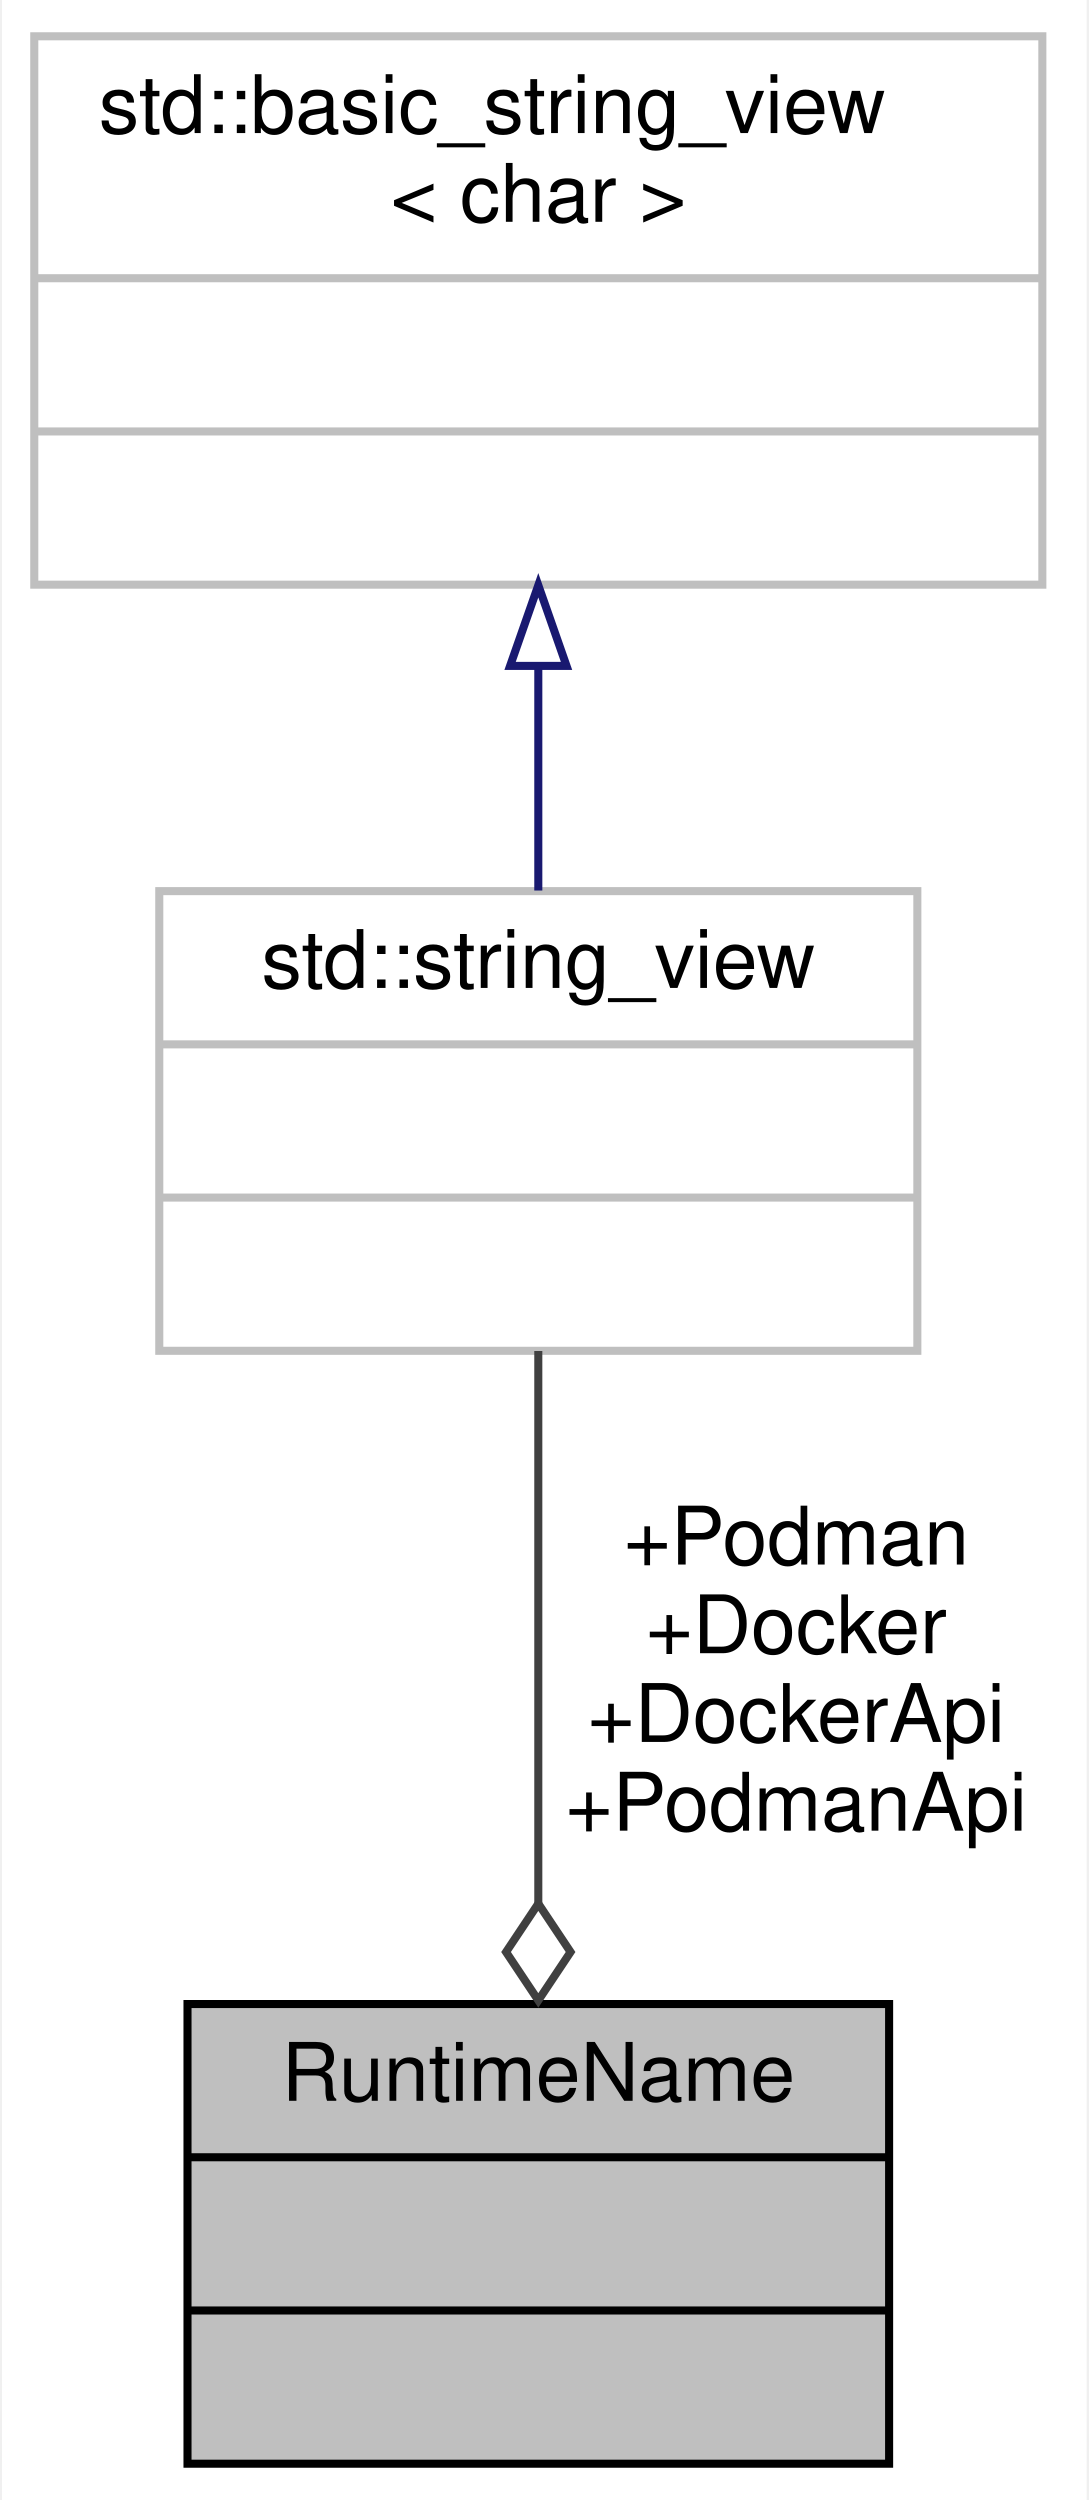
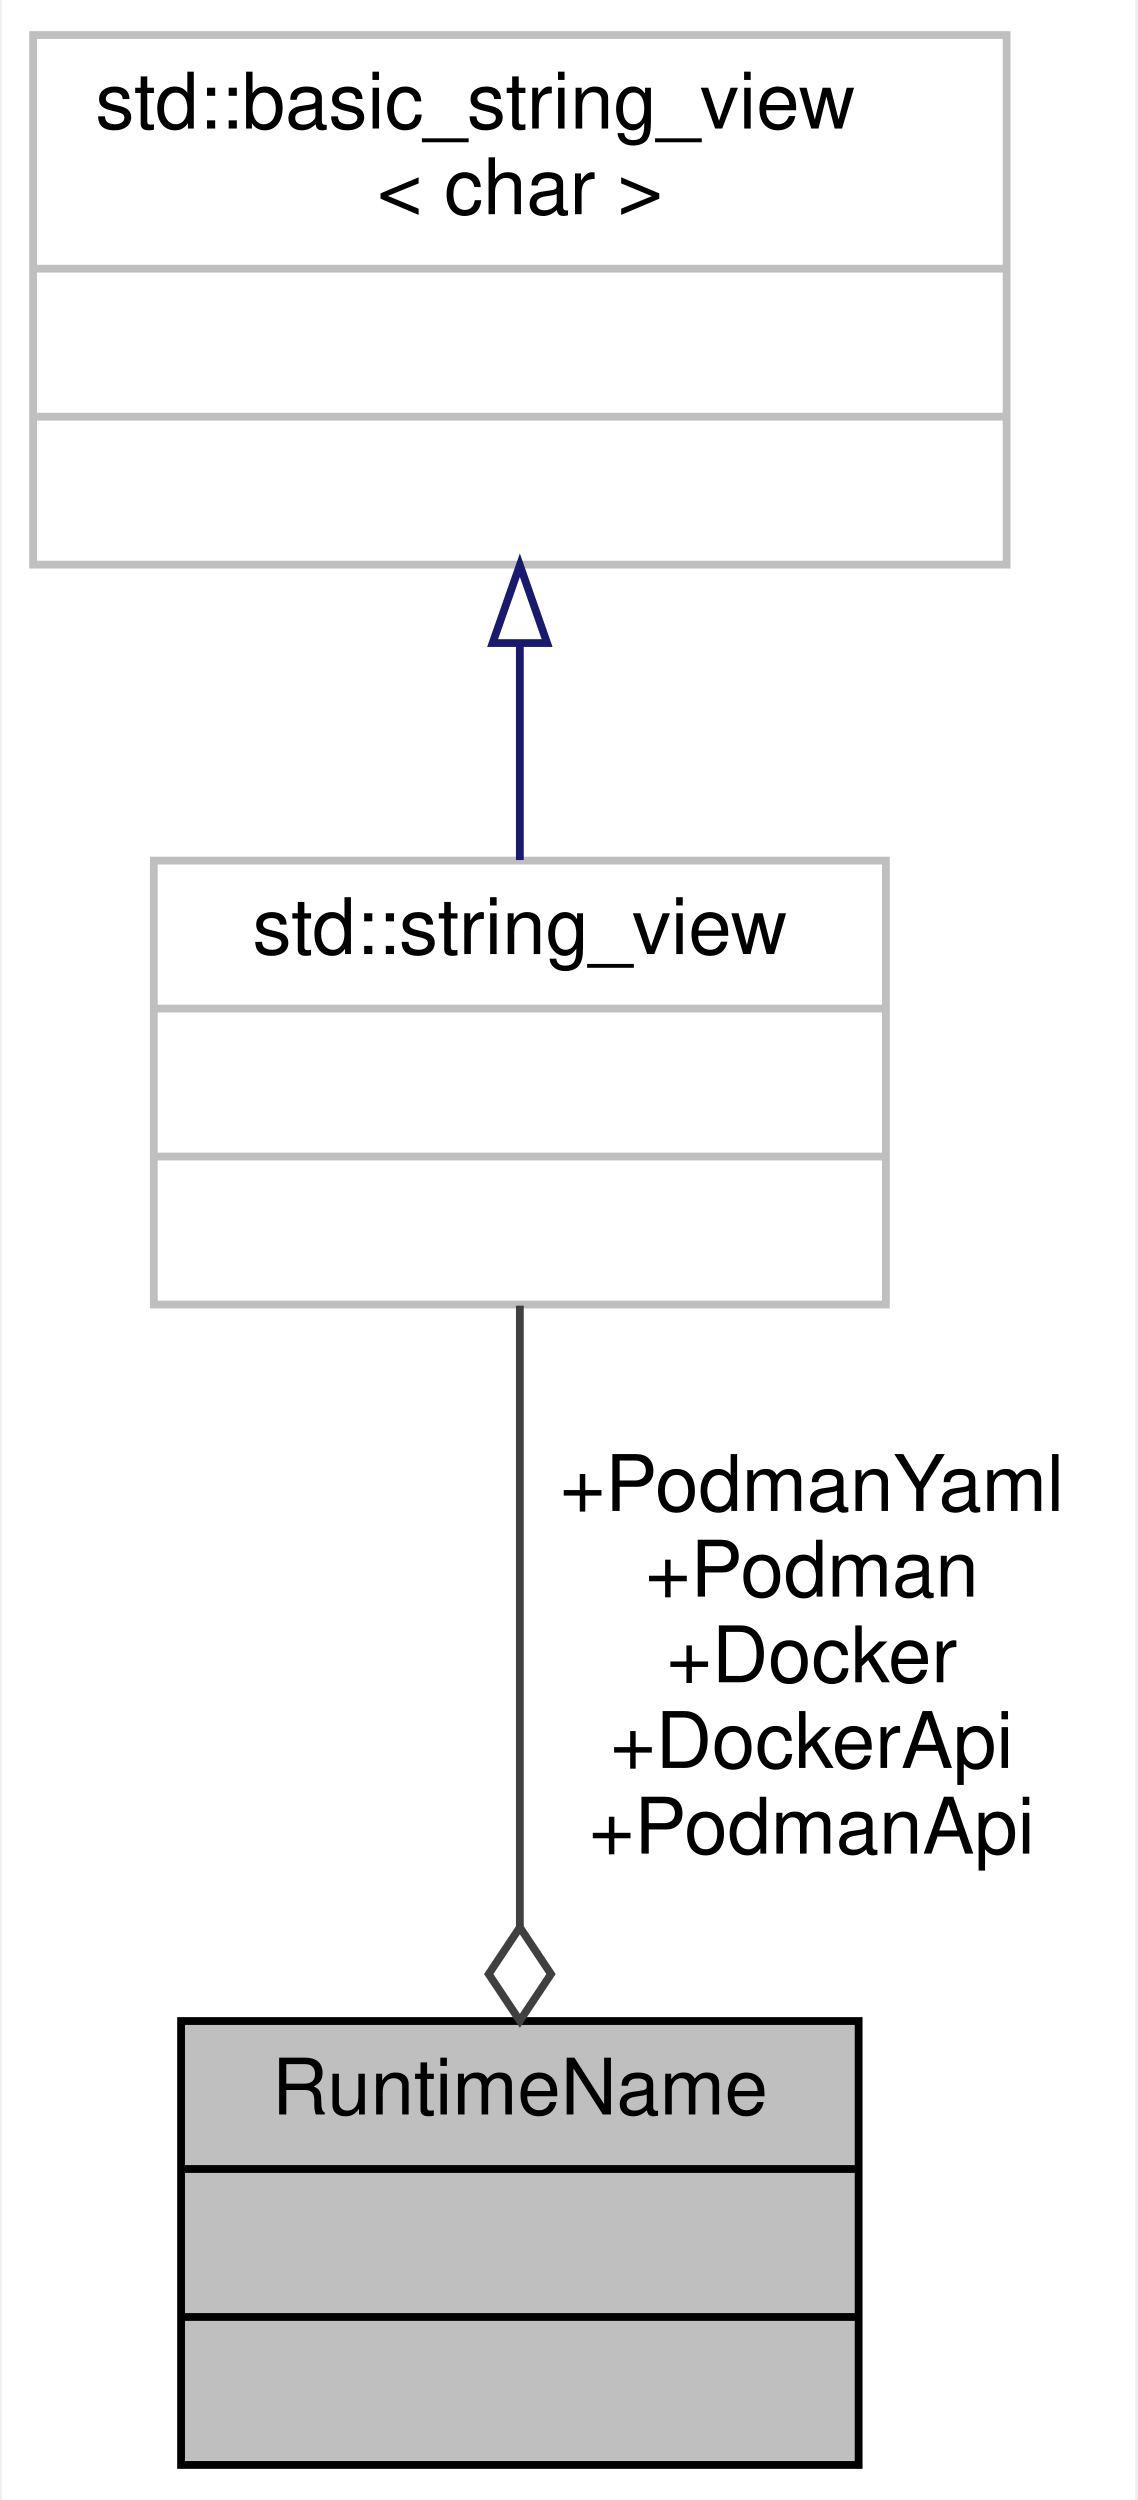
- <svg xmlns="http://www.w3.org/2000/svg" xmlns:xlink="http://www.w3.org/1999/xlink" width="135pt" height="310pt" viewBox="0.00 0.00 134.50 310.00">
-   <g id="graph0" class="graph" transform="scale(1 1) rotate(0) translate(4 306)">
-     <polygon fill="white" stroke="transparent" points="-4,4 -4,-306 130.5,-306 130.5,4 -4,4" />
+ <svg xmlns="http://www.w3.org/2000/svg" xmlns:xlink="http://www.w3.org/1999/xlink" width="146pt" height="321pt" viewBox="0.00 0.00 145.50 321.00">
+   <g id="graph0" class="graph" transform="scale(1 1) rotate(0) translate(4 317)">
+     <polygon fill="white" stroke="transparent" points="-4,4 -4,-317 141.5,-317 141.5,4 -4,4" />
    <g id="node1" class="node">
      <g id="a_node1">
        <a xlink:title="Contains string constants for supported container runtimes.">
          <polygon fill="#bfbfbf" stroke="black" points="19,-0.5 19,-57.5 106,-57.5 106,-0.5 19,-0.5" />
          <text text-anchor="middle" x="62.5" y="-45.5" font-family="Helvetica,sans-Serif" font-size="10.00">RuntimeName</text>
          <polyline fill="none" stroke="black" points="19,-38.5 106,-38.5 " />
          <text text-anchor="middle" x="62.5" y="-26.5" font-family="Helvetica,sans-Serif" font-size="10.00"> </text>
          <polyline fill="none" stroke="black" points="19,-19.5 106,-19.5 " />
          <text text-anchor="middle" x="62.5" y="-7.5" font-family="Helvetica,sans-Serif" font-size="10.00"> </text>
        </a>
      </g>
    </g>
    <g id="node2" class="node">
      <g id="a_node2">
        <a xlink:title="STL class.">
-           <polygon fill="white" stroke="#bfbfbf" points="15.5,-138.5 15.5,-195.5 109.5,-195.5 109.5,-138.5 15.5,-138.5" />
-           <text text-anchor="middle" x="62.5" y="-183.5" font-family="Helvetica,sans-Serif" font-size="10.00">std::string_view</text>
-           <polyline fill="none" stroke="#bfbfbf" points="15.5,-176.5 109.5,-176.5 " />
-           <text text-anchor="middle" x="62.5" y="-164.5" font-family="Helvetica,sans-Serif" font-size="10.00"> </text>
-           <polyline fill="none" stroke="#bfbfbf" points="15.5,-157.5 109.5,-157.5 " />
-           <text text-anchor="middle" x="62.5" y="-145.5" font-family="Helvetica,sans-Serif" font-size="10.00"> </text>
+           <polygon fill="white" stroke="#bfbfbf" points="15.5,-149.5 15.5,-206.5 109.5,-206.5 109.5,-149.5 15.5,-149.5" />
+           <text text-anchor="middle" x="62.5" y="-194.5" font-family="Helvetica,sans-Serif" font-size="10.00">std::string_view</text>
+           <polyline fill="none" stroke="#bfbfbf" points="15.5,-187.5 109.5,-187.5 " />
+           <text text-anchor="middle" x="62.5" y="-175.5" font-family="Helvetica,sans-Serif" font-size="10.00"> </text>
+           <polyline fill="none" stroke="#bfbfbf" points="15.5,-168.5 109.5,-168.5 " />
+           <text text-anchor="middle" x="62.5" y="-156.5" font-family="Helvetica,sans-Serif" font-size="10.00"> </text>
        </a>
      </g>
    </g>
    <g id="edge1" class="edge">
-       <path fill="none" stroke="#404040" d="M62.5,-138.48C62.5,-118.79 62.5,-91.99 62.5,-69.95" />
-       <polygon fill="none" stroke="#404040" points="62.5,-69.95 58.5,-63.95 62.5,-57.95 66.5,-63.95 62.5,-69.95" />
-       <text text-anchor="middle" x="94.5" y="-112" font-family="Helvetica,sans-Serif" font-size="10.00"> +Podman</text>
-       <text text-anchor="middle" x="94.5" y="-101" font-family="Helvetica,sans-Serif" font-size="10.00">+Docker</text>
-       <text text-anchor="middle" x="94.5" y="-90" font-family="Helvetica,sans-Serif" font-size="10.00">+DockerApi</text>
-       <text text-anchor="middle" x="94.5" y="-79" font-family="Helvetica,sans-Serif" font-size="10.00">+PodmanApi</text>
+       <path fill="none" stroke="#404040" d="M62.5,-149.35C62.5,-126.87 62.5,-94.85 62.5,-69.64" />
+       <polygon fill="none" stroke="#404040" points="62.5,-69.53 58.5,-63.53 62.5,-57.53 66.5,-63.53 62.5,-69.53" />
+       <text text-anchor="middle" x="100" y="-123" font-family="Helvetica,sans-Serif" font-size="10.00"> +PodmanYaml</text>
+       <text text-anchor="middle" x="100" y="-112" font-family="Helvetica,sans-Serif" font-size="10.00">+Podman</text>
+       <text text-anchor="middle" x="100" y="-101" font-family="Helvetica,sans-Serif" font-size="10.00">+Docker</text>
+       <text text-anchor="middle" x="100" y="-90" font-family="Helvetica,sans-Serif" font-size="10.00">+DockerApi</text>
+       <text text-anchor="middle" x="100" y="-79" font-family="Helvetica,sans-Serif" font-size="10.00">+PodmanApi</text>
    </g>
    <g id="node3" class="node">
      <g id="a_node3">
        <a xlink:title="STL class.">
-           <polygon fill="white" stroke="#bfbfbf" points="0,-233.5 0,-301.5 125,-301.5 125,-233.5 0,-233.5" />
-           <text text-anchor="start" x="8" y="-289.5" font-family="Helvetica,sans-Serif" font-size="10.00">std::basic_string_view</text>
-           <text text-anchor="middle" x="62.5" y="-278.5" font-family="Helvetica,sans-Serif" font-size="10.00">&lt; char &gt;</text>
-           <polyline fill="none" stroke="#bfbfbf" points="0,-271.5 125,-271.5 " />
-           <text text-anchor="middle" x="62.5" y="-259.5" font-family="Helvetica,sans-Serif" font-size="10.00"> </text>
-           <polyline fill="none" stroke="#bfbfbf" points="0,-252.5 125,-252.5 " />
-           <text text-anchor="middle" x="62.5" y="-240.5" font-family="Helvetica,sans-Serif" font-size="10.00"> </text>
+           <polygon fill="white" stroke="#bfbfbf" points="0,-244.5 0,-312.5 125,-312.5 125,-244.5 0,-244.5" />
+           <text text-anchor="start" x="8" y="-300.5" font-family="Helvetica,sans-Serif" font-size="10.00">std::basic_string_view</text>
+           <text text-anchor="middle" x="62.5" y="-289.5" font-family="Helvetica,sans-Serif" font-size="10.00">&lt; char &gt;</text>
+           <polyline fill="none" stroke="#bfbfbf" points="0,-282.5 125,-282.5 " />
+           <text text-anchor="middle" x="62.5" y="-270.5" font-family="Helvetica,sans-Serif" font-size="10.00"> </text>
+           <polyline fill="none" stroke="#bfbfbf" points="0,-263.5 125,-263.5 " />
+           <text text-anchor="middle" x="62.5" y="-251.5" font-family="Helvetica,sans-Serif" font-size="10.00"> </text>
        </a>
      </g>
    </g>
    <g id="edge2" class="edge">
-       <path fill="none" stroke="midnightblue" d="M62.5,-223.38C62.5,-213.94 62.5,-204.2 62.5,-195.57" />
-       <polygon fill="none" stroke="midnightblue" points="59,-223.43 62.5,-233.43 66,-223.43 59,-223.43" />
+       <path fill="none" stroke="midnightblue" d="M62.5,-234.38C62.5,-224.94 62.5,-215.2 62.5,-206.57" />
+       <polygon fill="none" stroke="midnightblue" points="59,-234.43 62.5,-244.43 66,-234.43 59,-234.43" />
    </g>
  </g>
</svg>
